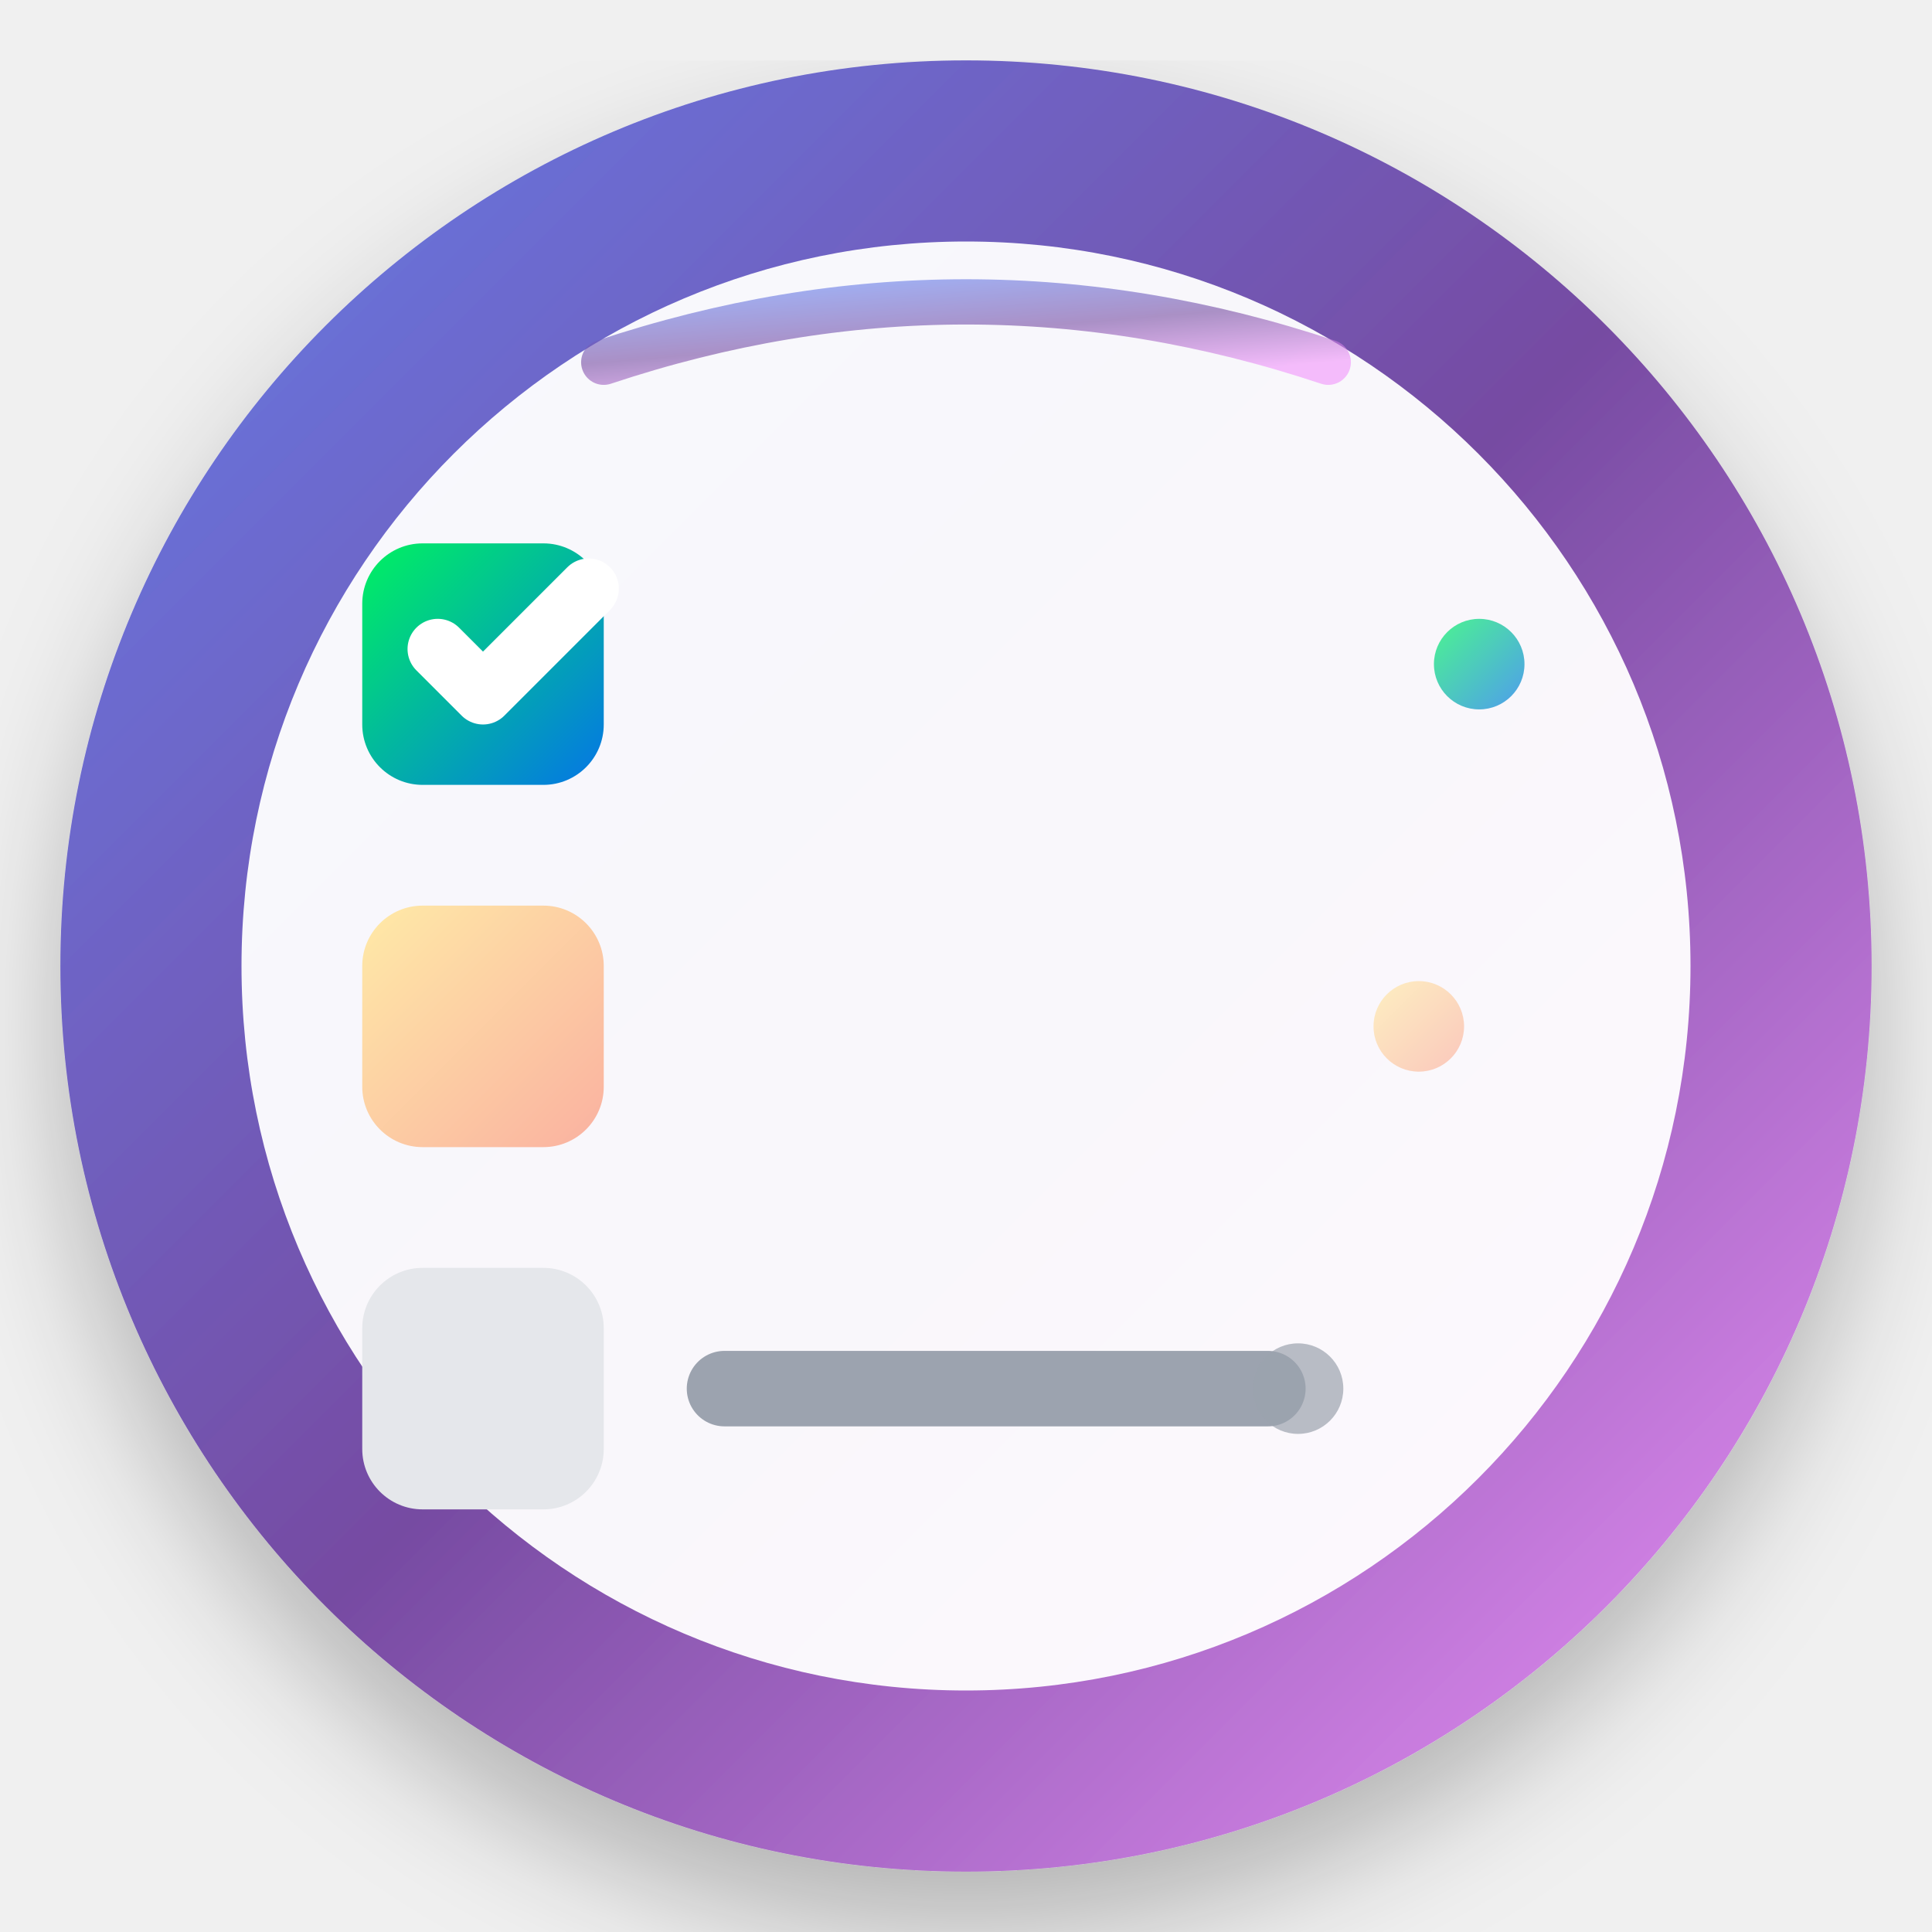
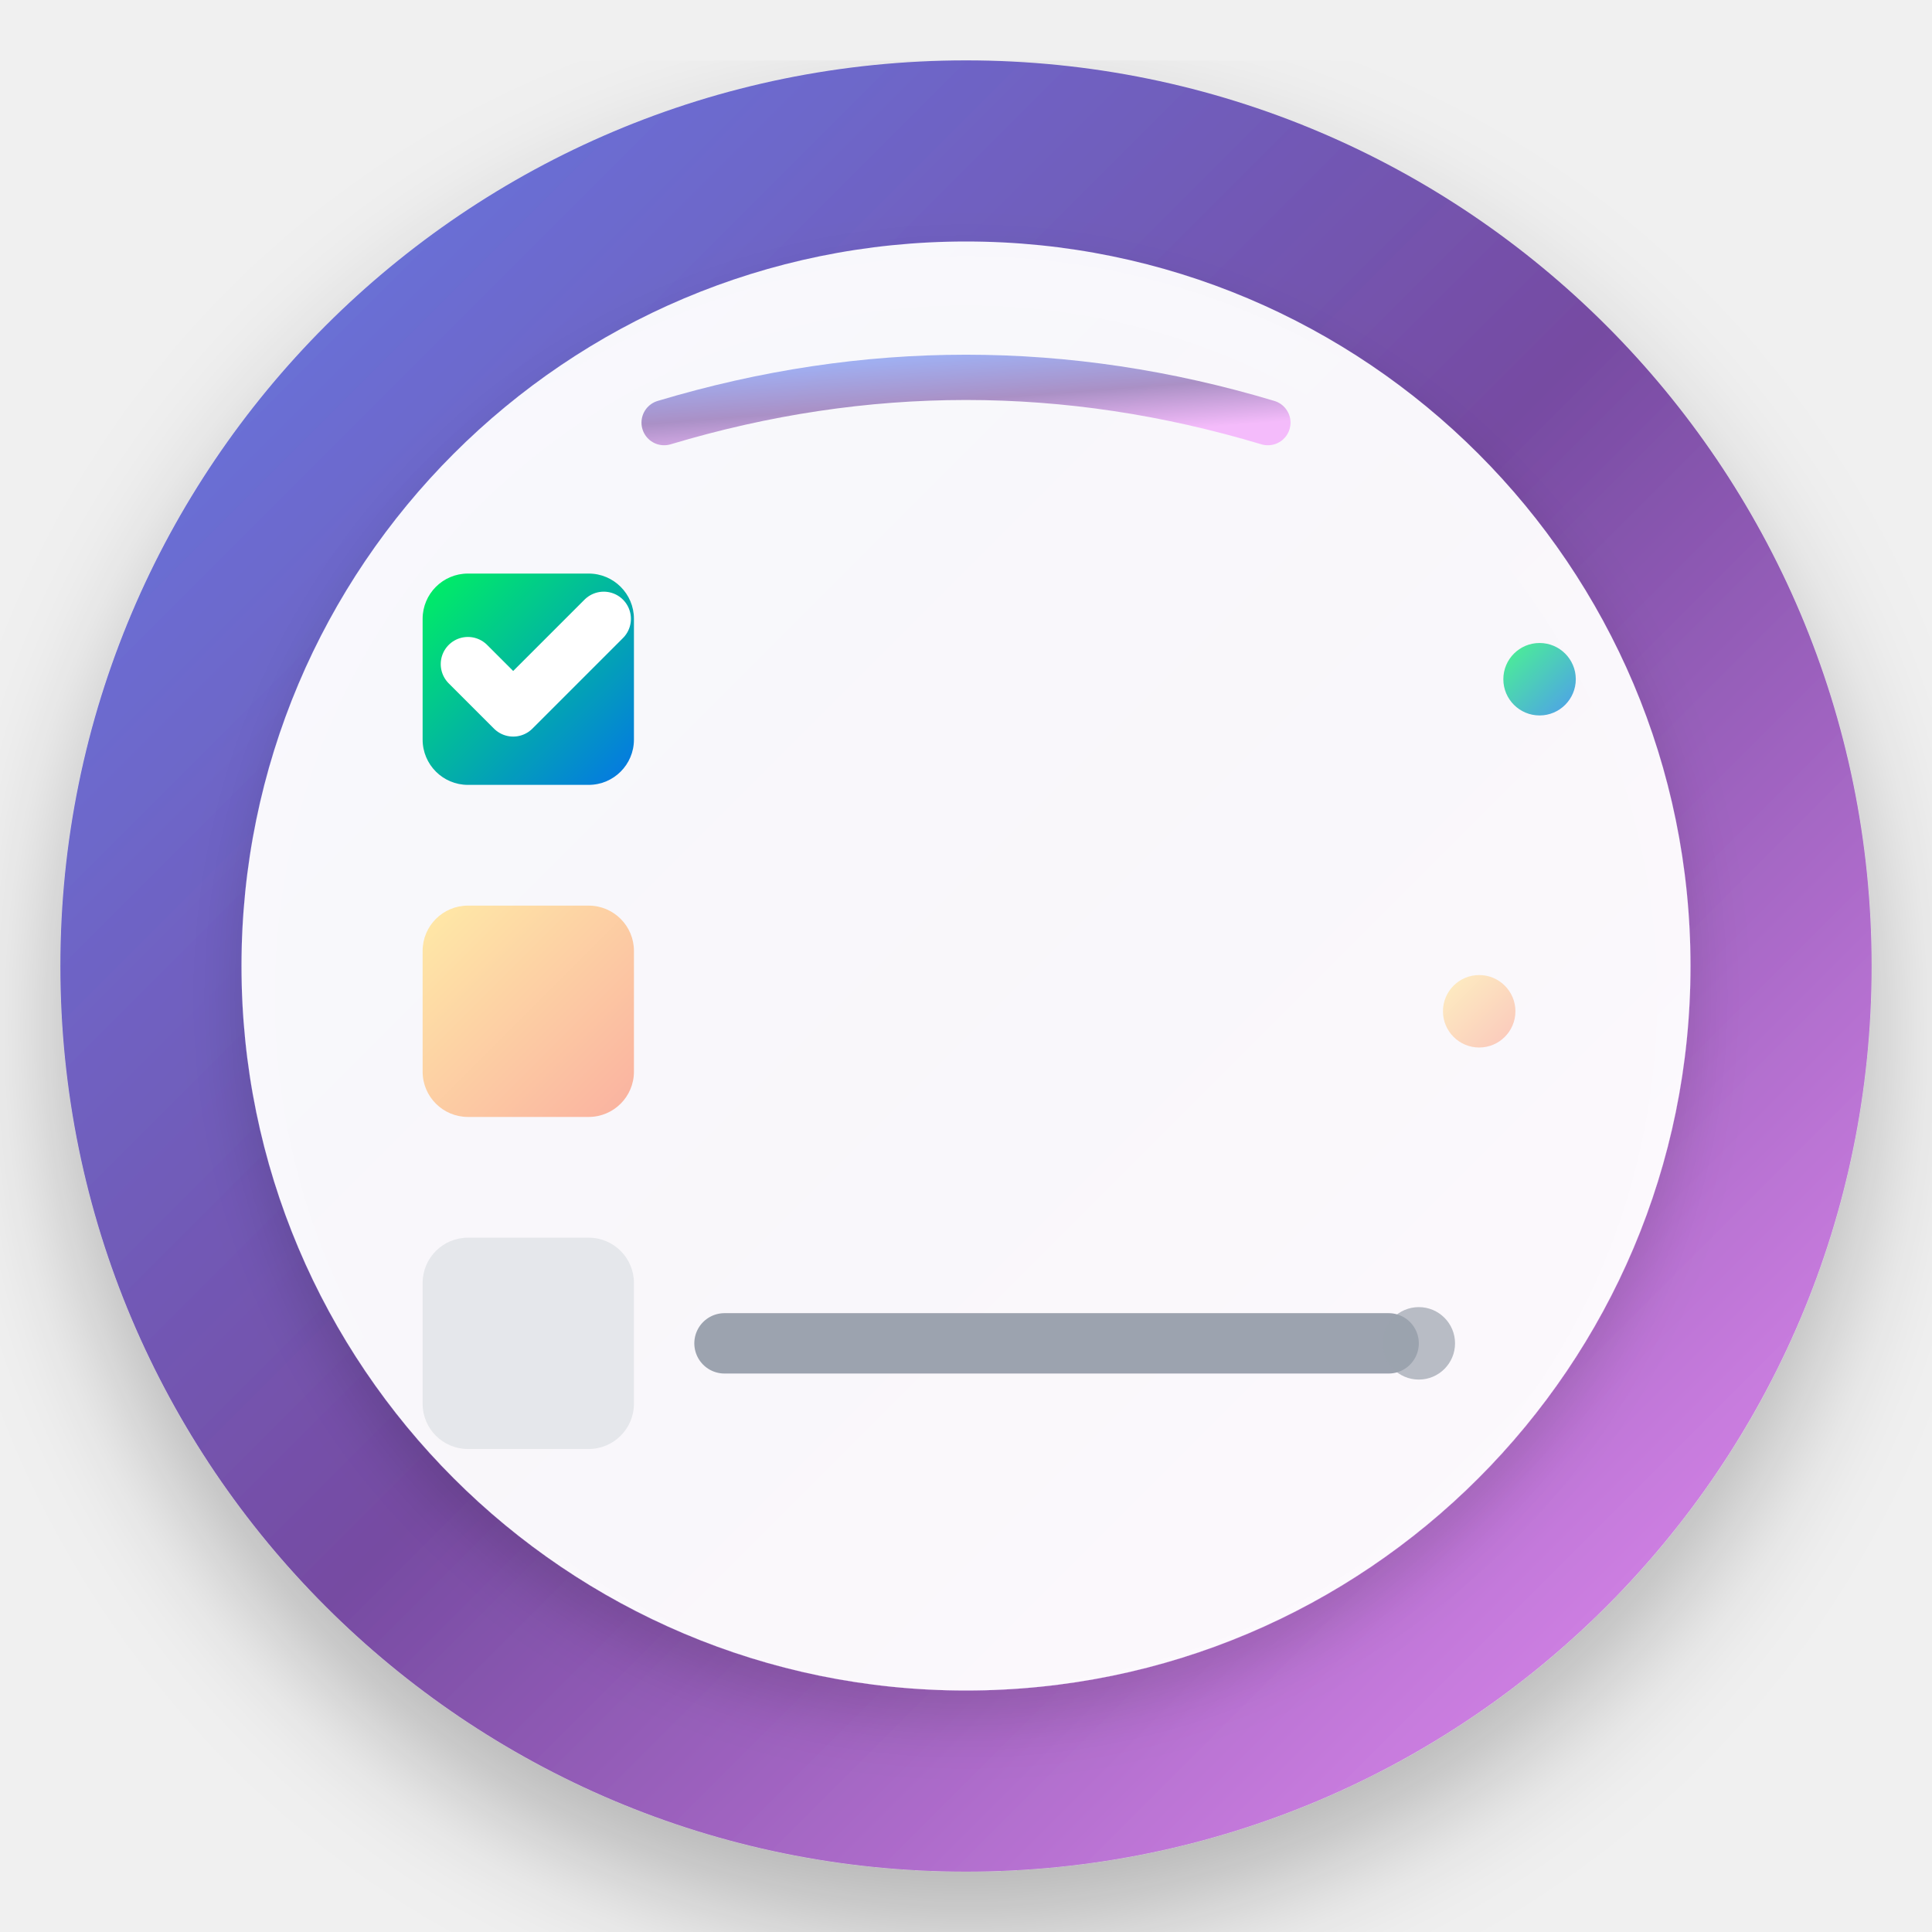
<svg xmlns="http://www.w3.org/2000/svg" viewBox="0 0 60 60" width="60" height="60">
-   <defs>
-     <linearGradient id="bgGradient" x1="0%" y1="0%" x2="100%" y2="100%">
-       <stop offset="0%" style="stop-color:#667eea;stop-opacity:1" />
-       <stop offset="50%" style="stop-color:#764ba2;stop-opacity:1" />
-       <stop offset="100%" style="stop-color:#f093fb;stop-opacity:1" />
-     </linearGradient>
-     <linearGradient id="checkGradient" x1="0%" y1="0%" x2="100%" y2="100%">
-       <stop offset="0%" style="stop-color:#00f260;stop-opacity:1" />
-       <stop offset="100%" style="stop-color:#0575e6;stop-opacity:1" />
-     </linearGradient>
-     <linearGradient id="pendingGradient" x1="0%" y1="0%" x2="100%" y2="100%">
-       <stop offset="0%" style="stop-color:#ffeaa7;stop-opacity:1" />
-       <stop offset="100%" style="stop-color:#fab1a0;stop-opacity:1" />
-     </linearGradient>
-     <filter id="shadow" x="-50%" y="-50%" width="200%" height="200%">
-       <feDropShadow dx="0" dy="1.875" stdDeviation="1.875" flood-opacity="0.25" />
-     </filter>
-   </defs>
-   <circle cx="30" cy="30" r="28.125" fill="url(#bgGradient)" filter="url(#shadow)" />
-   <circle cx="30" cy="30" r="22.5" fill="white" fill-opacity="0.95" />
-   <rect x="11.25" y="16.875" width="7.5" height="7.5" rx="1.875" fill="url(#checkGradient)" />
-   <path d="M13.594 20.156 L15 21.562 L18.281 18.281" fill="none" stroke="white" stroke-width="1.875" stroke-linecap="round" stroke-linejoin="round" />
-   <rect x="11.25" y="28.125" width="7.5" height="7.5" rx="1.875" fill="url(#pendingGradient)" />
-   <rect x="11.25" y="39.375" width="7.5" height="7.5" rx="1.875" fill="#e5e7eb" />
-   <line x1="22.5" y1="20.625" x2="45" y2="20.625" stroke="url(#checkGradient)" stroke-width="2.344" stroke-linecap="round" />
-   <line x1="22.5" y1="31.875" x2="43.125" y2="31.875" stroke="url(#pendingGradient)" stroke-width="2.344" stroke-linecap="round" />
-   <line x1="22.5" y1="43.125" x2="39.375" y2="43.125" stroke="#9ca3af" stroke-width="2.344" stroke-linecap="round" />
-   <circle cx="45.938" cy="20.625" r="1.406" fill="url(#checkGradient)" fill-opacity="0.7" />
-   <circle cx="44.062" cy="31.875" r="1.406" fill="url(#pendingGradient)" fill-opacity="0.7" />
-   <circle cx="40.312" cy="43.125" r="1.406" fill="#9ca3af" fill-opacity="0.7" />
-   <path d="M18.75 11.25 Q30 7.5 41.25 11.25" fill="none" stroke="url(#bgGradient)" stroke-width="1.406" stroke-linecap="round" opacity="0.6" />
+   <g transform="scale(0.9375)">
+     <defs>
+       <linearGradient id="bgGradient" x1="0%" y1="0%" x2="100%" y2="100%">
+         <stop offset="0%" style="stop-color:#667eea;stop-opacity:1" />
+         <stop offset="50%" style="stop-color:#764ba2;stop-opacity:1" />
+         <stop offset="100%" style="stop-color:#f093fb;stop-opacity:1" />
+       </linearGradient>
+       <linearGradient id="checkGradient" x1="0%" y1="0%" x2="100%" y2="100%">
+         <stop offset="0%" style="stop-color:#00f260;stop-opacity:1" />
+         <stop offset="100%" style="stop-color:#0575e6;stop-opacity:1" />
+       </linearGradient>
+       <linearGradient id="pendingGradient" x1="0%" y1="0%" x2="100%" y2="100%">
+         <stop offset="0%" style="stop-color:#ffeaa7;stop-opacity:1" />
+         <stop offset="100%" style="stop-color:#fab1a0;stop-opacity:1" />
+       </linearGradient>
+       <filter id="shadow" x="-50%" y="-50%" width="200%" height="200%">
+         <feDropShadow dx="0" dy="2" stdDeviation="2" flood-opacity="0.25" />
+       </filter>
+       <filter id="innerShadow" x="-50%" y="-50%" width="200%" height="200%">
+         <feDropShadow dx="0" dy="1" stdDeviation="1" flood-opacity="0.15" />
+       </filter>
+     </defs>
+     <circle cx="32" cy="32" r="30" fill="url(#bgGradient)" filter="url(#shadow)" />
+     <circle cx="32" cy="32" r="24" fill="white" fill-opacity="0.95" filter="url(#innerShadow)" />
+     <rect x="14" y="19" width="7" height="7" rx="1.5" fill="url(#checkGradient)" />
+     <path d="M15.5 22 L17 23.5 L20 20.5" fill="none" stroke="white" stroke-width="1.8" stroke-linecap="round" stroke-linejoin="round" />
+     <rect x="14" y="30" width="7" height="7" rx="1.5" fill="url(#pendingGradient)" />
+     <rect x="14" y="41" width="7" height="7" rx="1.5" fill="#e5e7eb" />
+     <line x1="24" y1="22.5" x2="50" y2="22.5" stroke="url(#checkGradient)" stroke-width="2" stroke-linecap="round" />
+     <line x1="24" y1="33.5" x2="48" y2="33.5" stroke="url(#pendingGradient)" stroke-width="2" stroke-linecap="round" />
+     <line x1="24" y1="44.5" x2="46" y2="44.5" stroke="#9ca3af" stroke-width="2" stroke-linecap="round" />
+     <circle cx="51" cy="22.5" r="1.2" fill="url(#checkGradient)" fill-opacity="0.7" />
+     <circle cx="49" cy="33.5" r="1.2" fill="url(#pendingGradient)" fill-opacity="0.7" />
+     <circle cx="47" cy="44.5" r="1.2" fill="#9ca3af" fill-opacity="0.7" />
+     <path d="M22 14 Q32 11 42 14" fill="none" stroke="url(#bgGradient)" stroke-width="1.5" stroke-linecap="round" opacity="0.6" />
+   </g>
</svg>
